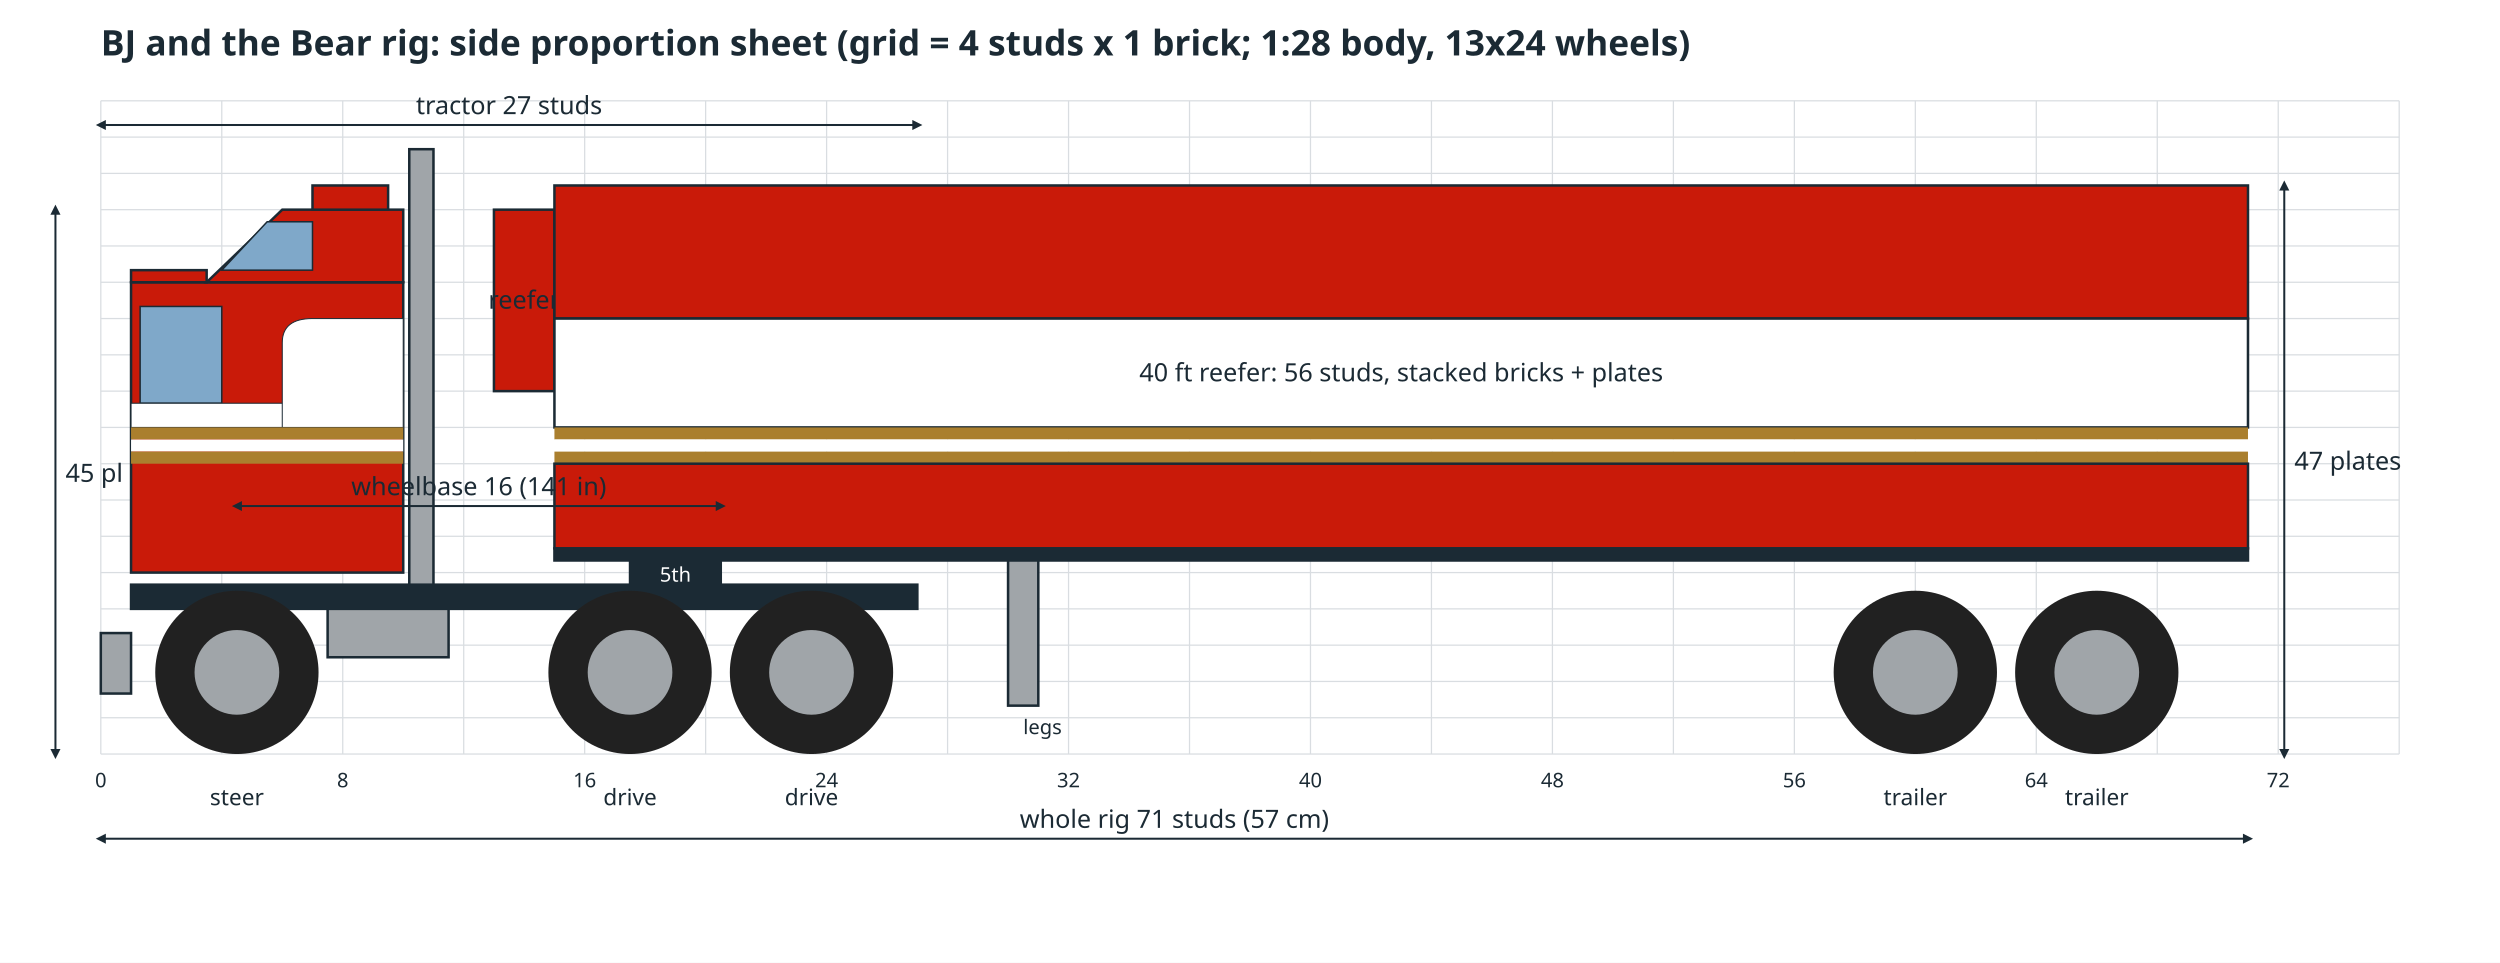
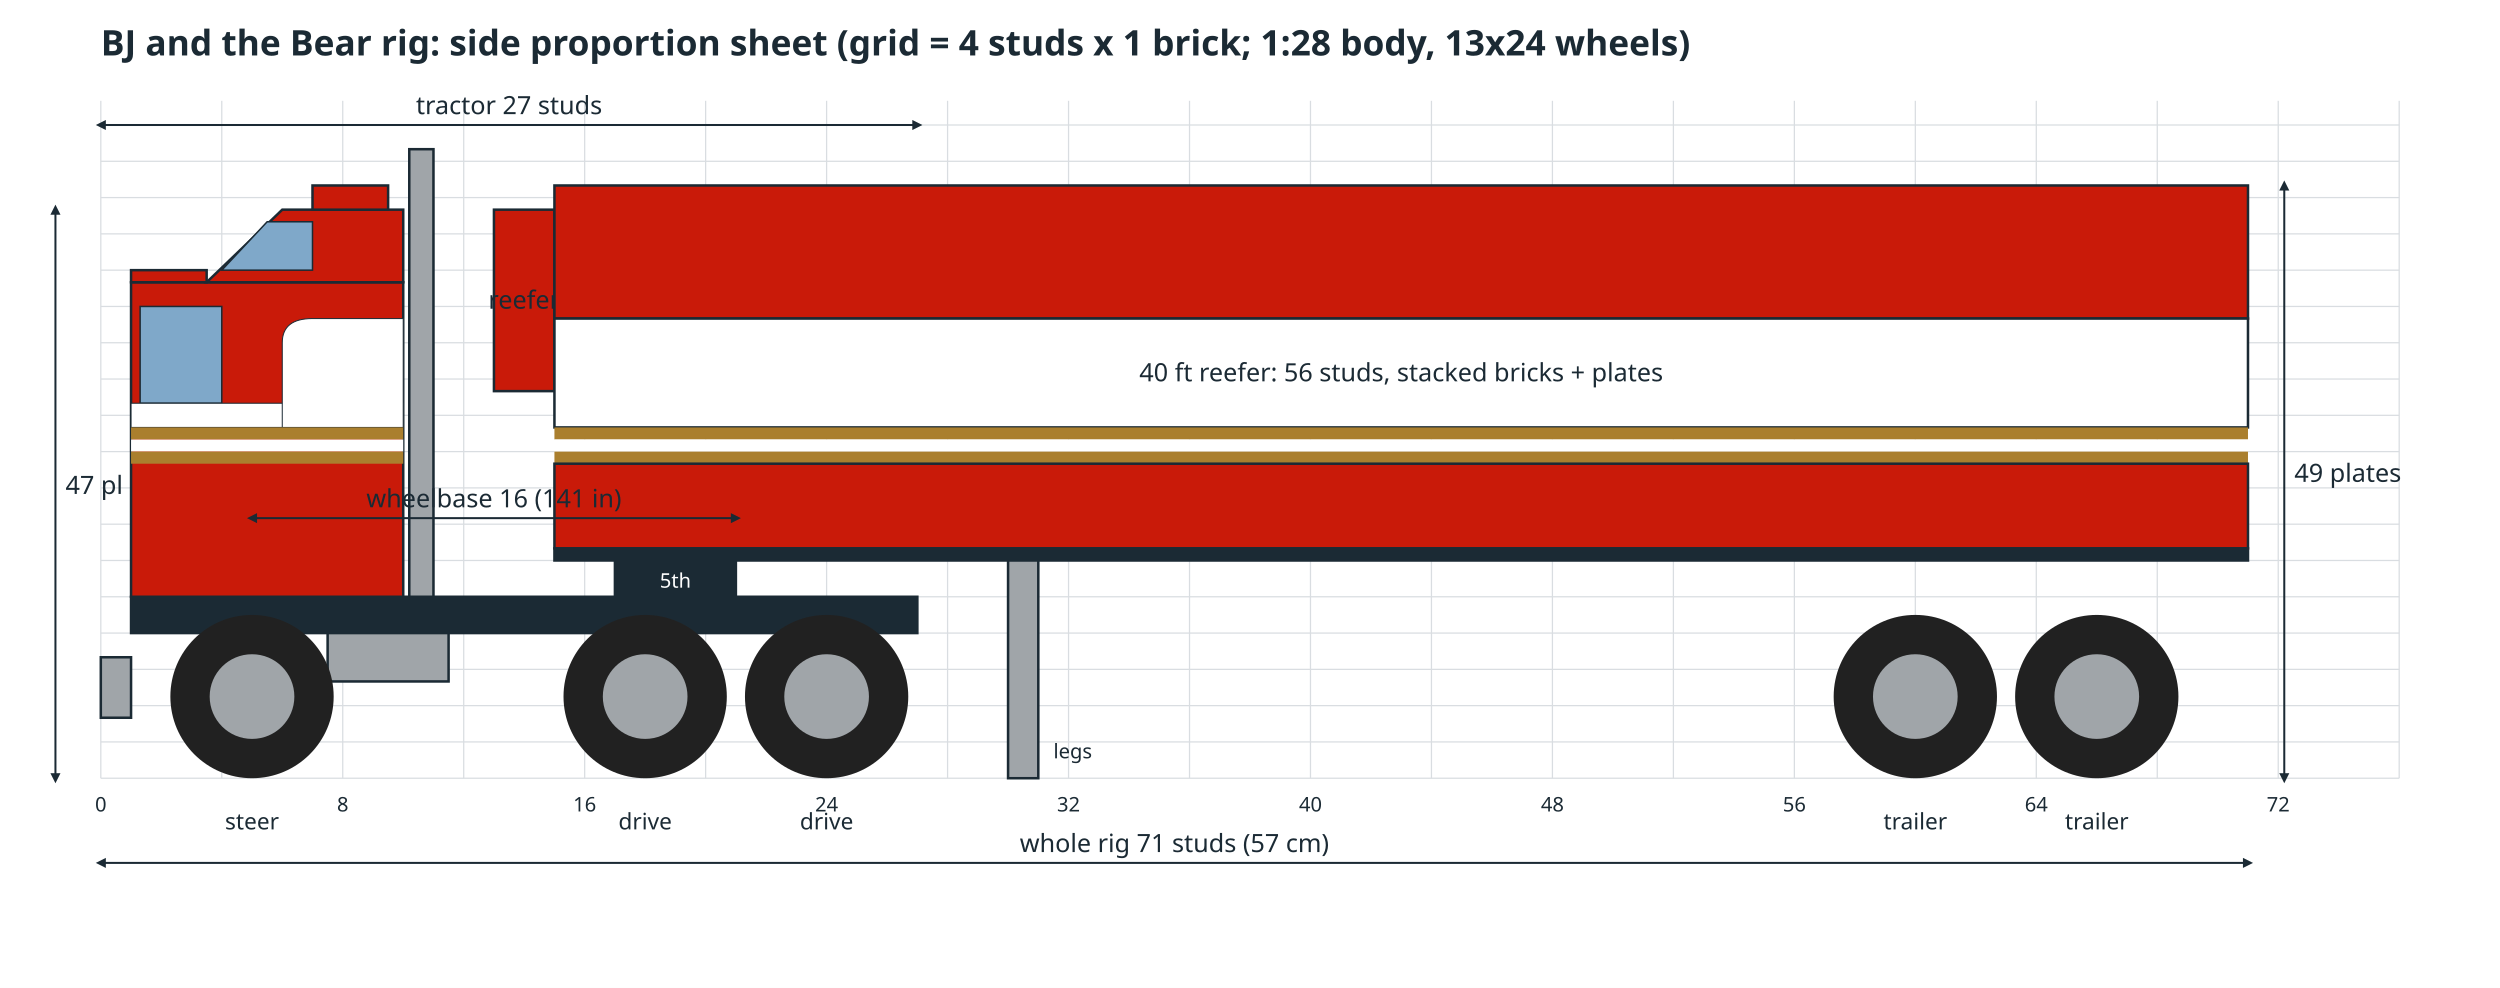
- <svg xmlns="http://www.w3.org/2000/svg" viewBox="0 0 992 382" width="992" height="382">
+ <svg xmlns="http://www.w3.org/2000/svg" viewBox="0 0 992 392" width="992" height="392">
  <defs>
    <marker id="a" viewBox="0 0 10 10" refX="5" refY="5" markerWidth="5" markerHeight="5" orient="auto-start-reverse">
      <path d="M0,0 L10,5 L0,10 z" fill="#1B2A34" />
    </marker>
  </defs>
  <rect width="100%" height="100%" fill="#FFFFFF" />
-   <line x1="40.0" y1="299.2" x2="40.0" y2="40.0" stroke="#D9DDE1" stroke-width="0.5" />
-   <text x="40.0" y="312.4" font-family="sans-serif" font-size="8" text-anchor="middle" fill="#1B2A34">0</text>
-   <line x1="88.0" y1="299.2" x2="88.0" y2="40.0" stroke="#D9DDE1" stroke-width="0.5" />
-   <line x1="136.0" y1="299.2" x2="136.0" y2="40.0" stroke="#D9DDE1" stroke-width="0.5" />
-   <text x="136.0" y="312.4" font-family="sans-serif" font-size="8" text-anchor="middle" fill="#1B2A34">8</text>
-   <line x1="184.0" y1="299.2" x2="184.0" y2="40.0" stroke="#D9DDE1" stroke-width="0.5" />
-   <line x1="232.0" y1="299.2" x2="232.0" y2="40.0" stroke="#D9DDE1" stroke-width="0.5" />
-   <text x="232.0" y="312.4" font-family="sans-serif" font-size="8" text-anchor="middle" fill="#1B2A34">16</text>
-   <line x1="280.0" y1="299.2" x2="280.0" y2="40.0" stroke="#D9DDE1" stroke-width="0.5" />
-   <line x1="328.0" y1="299.2" x2="328.0" y2="40.0" stroke="#D9DDE1" stroke-width="0.5" />
-   <text x="328.0" y="312.4" font-family="sans-serif" font-size="8" text-anchor="middle" fill="#1B2A34">24</text>
-   <line x1="376.0" y1="299.2" x2="376.0" y2="40.0" stroke="#D9DDE1" stroke-width="0.5" />
-   <line x1="424.0" y1="299.2" x2="424.0" y2="40.0" stroke="#D9DDE1" stroke-width="0.5" />
-   <text x="424.0" y="312.4" font-family="sans-serif" font-size="8" text-anchor="middle" fill="#1B2A34">32</text>
-   <line x1="472.0" y1="299.2" x2="472.0" y2="40.0" stroke="#D9DDE1" stroke-width="0.5" />
-   <line x1="520.0" y1="299.2" x2="520.0" y2="40.0" stroke="#D9DDE1" stroke-width="0.5" />
-   <text x="520.0" y="312.4" font-family="sans-serif" font-size="8" text-anchor="middle" fill="#1B2A34">40</text>
-   <line x1="568.0" y1="299.2" x2="568.0" y2="40.0" stroke="#D9DDE1" stroke-width="0.5" />
-   <line x1="616.0" y1="299.2" x2="616.0" y2="40.0" stroke="#D9DDE1" stroke-width="0.5" />
-   <text x="616.0" y="312.4" font-family="sans-serif" font-size="8" text-anchor="middle" fill="#1B2A34">48</text>
-   <line x1="664.0" y1="299.2" x2="664.0" y2="40.0" stroke="#D9DDE1" stroke-width="0.5" />
-   <line x1="712.0" y1="299.2" x2="712.0" y2="40.0" stroke="#D9DDE1" stroke-width="0.5" />
-   <text x="712.0" y="312.4" font-family="sans-serif" font-size="8" text-anchor="middle" fill="#1B2A34">56</text>
-   <line x1="760.0" y1="299.2" x2="760.0" y2="40.0" stroke="#D9DDE1" stroke-width="0.5" />
-   <line x1="808.0" y1="299.2" x2="808.0" y2="40.0" stroke="#D9DDE1" stroke-width="0.5" />
-   <text x="808.0" y="312.4" font-family="sans-serif" font-size="8" text-anchor="middle" fill="#1B2A34">64</text>
-   <line x1="856.0" y1="299.2" x2="856.0" y2="40.0" stroke="#D9DDE1" stroke-width="0.5" />
-   <line x1="904.0" y1="299.2" x2="904.0" y2="40.0" stroke="#D9DDE1" stroke-width="0.5" />
-   <text x="904.0" y="312.4" font-family="sans-serif" font-size="8" text-anchor="middle" fill="#1B2A34">72</text>
-   <line x1="952.0" y1="299.2" x2="952.0" y2="40.0" stroke="#D9DDE1" stroke-width="0.5" />
-   <line x1="40.0" y1="299.2" x2="952.0" y2="299.2" stroke="#D9DDE1" stroke-width="0.5" />
-   <line x1="40.0" y1="284.8" x2="952.0" y2="284.8" stroke="#D9DDE1" stroke-width="0.5" />
-   <line x1="40.0" y1="270.4" x2="952.0" y2="270.4" stroke="#D9DDE1" stroke-width="0.5" />
-   <line x1="40.0" y1="256.0" x2="952.0" y2="256.0" stroke="#D9DDE1" stroke-width="0.5" />
-   <line x1="40.0" y1="241.6" x2="952.0" y2="241.6" stroke="#D9DDE1" stroke-width="0.5" />
-   <line x1="40.0" y1="227.2" x2="952.0" y2="227.2" stroke="#D9DDE1" stroke-width="0.5" />
-   <line x1="40.0" y1="212.8" x2="952.0" y2="212.8" stroke="#D9DDE1" stroke-width="0.5" />
-   <line x1="40.0" y1="198.4" x2="952.0" y2="198.4" stroke="#D9DDE1" stroke-width="0.5" />
-   <line x1="40.0" y1="184" x2="952.0" y2="184" stroke="#D9DDE1" stroke-width="0.5" />
-   <line x1="40.0" y1="169.6" x2="952.0" y2="169.6" stroke="#D9DDE1" stroke-width="0.5" />
-   <line x1="40.0" y1="155.2" x2="952.0" y2="155.2" stroke="#D9DDE1" stroke-width="0.5" />
-   <line x1="40.0" y1="140.8" x2="952.0" y2="140.8" stroke="#D9DDE1" stroke-width="0.5" />
-   <line x1="40.0" y1="126.4" x2="952.0" y2="126.4" stroke="#D9DDE1" stroke-width="0.5" />
-   <line x1="40.0" y1="112" x2="952.0" y2="112" stroke="#D9DDE1" stroke-width="0.5" />
-   <line x1="40.0" y1="97.6" x2="952.0" y2="97.6" stroke="#D9DDE1" stroke-width="0.5" />
-   <line x1="40.0" y1="83.2" x2="952.0" y2="83.2" stroke="#D9DDE1" stroke-width="0.5" />
-   <line x1="40.0" y1="68.8" x2="952.0" y2="68.8" stroke="#D9DDE1" stroke-width="0.5" />
-   <line x1="40.0" y1="54.4" x2="952.0" y2="54.4" stroke="#D9DDE1" stroke-width="0.5" />
-   <line x1="40.0" y1="40.0" x2="952.0" y2="40.0" stroke="#D9DDE1" stroke-width="0.5" />
-   <rect x="52.0" y="232.0" width="312.0" height="9.6" fill="#1B2A34" stroke="#1B2A34" stroke-width="1.0" />
-   <rect x="40.0" y="251.2" width="12.0" height="24.0" fill="#A0A5A9" stroke="#1B2A34" stroke-width="1.0" />
-   <rect x="52.0" y="112.0" width="108.0" height="115.2" fill="#C91A09" stroke="#1B2A34" stroke-width="1.0" />
+   <line x1="40.0" y1="308.8" x2="40.0" y2="40.0" stroke="#D9DDE1" stroke-width="0.5" />
+   <text x="40.0" y="322.0" font-family="sans-serif" font-size="8" text-anchor="middle" fill="#1B2A34">0</text>
+   <line x1="88.0" y1="308.8" x2="88.0" y2="40.0" stroke="#D9DDE1" stroke-width="0.5" />
+   <line x1="136.0" y1="308.8" x2="136.0" y2="40.0" stroke="#D9DDE1" stroke-width="0.5" />
+   <text x="136.0" y="322.0" font-family="sans-serif" font-size="8" text-anchor="middle" fill="#1B2A34">8</text>
+   <line x1="184.0" y1="308.8" x2="184.0" y2="40.0" stroke="#D9DDE1" stroke-width="0.5" />
+   <line x1="232.0" y1="308.8" x2="232.0" y2="40.0" stroke="#D9DDE1" stroke-width="0.5" />
+   <text x="232.0" y="322.0" font-family="sans-serif" font-size="8" text-anchor="middle" fill="#1B2A34">16</text>
+   <line x1="280.0" y1="308.8" x2="280.0" y2="40.0" stroke="#D9DDE1" stroke-width="0.5" />
+   <line x1="328.0" y1="308.8" x2="328.0" y2="40.0" stroke="#D9DDE1" stroke-width="0.5" />
+   <text x="328.0" y="322.0" font-family="sans-serif" font-size="8" text-anchor="middle" fill="#1B2A34">24</text>
+   <line x1="376.0" y1="308.8" x2="376.0" y2="40.0" stroke="#D9DDE1" stroke-width="0.5" />
+   <line x1="424.0" y1="308.8" x2="424.0" y2="40.0" stroke="#D9DDE1" stroke-width="0.5" />
+   <text x="424.0" y="322.0" font-family="sans-serif" font-size="8" text-anchor="middle" fill="#1B2A34">32</text>
+   <line x1="472.0" y1="308.8" x2="472.0" y2="40.0" stroke="#D9DDE1" stroke-width="0.5" />
+   <line x1="520.0" y1="308.8" x2="520.0" y2="40.0" stroke="#D9DDE1" stroke-width="0.5" />
+   <text x="520.0" y="322.0" font-family="sans-serif" font-size="8" text-anchor="middle" fill="#1B2A34">40</text>
+   <line x1="568.0" y1="308.8" x2="568.0" y2="40.0" stroke="#D9DDE1" stroke-width="0.5" />
+   <line x1="616.0" y1="308.8" x2="616.0" y2="40.0" stroke="#D9DDE1" stroke-width="0.5" />
+   <text x="616.0" y="322.0" font-family="sans-serif" font-size="8" text-anchor="middle" fill="#1B2A34">48</text>
+   <line x1="664.0" y1="308.8" x2="664.0" y2="40.0" stroke="#D9DDE1" stroke-width="0.5" />
+   <line x1="712.0" y1="308.8" x2="712.0" y2="40.0" stroke="#D9DDE1" stroke-width="0.5" />
+   <text x="712.0" y="322.0" font-family="sans-serif" font-size="8" text-anchor="middle" fill="#1B2A34">56</text>
+   <line x1="760.0" y1="308.8" x2="760.0" y2="40.0" stroke="#D9DDE1" stroke-width="0.5" />
+   <line x1="808.0" y1="308.8" x2="808.0" y2="40.0" stroke="#D9DDE1" stroke-width="0.5" />
+   <text x="808.0" y="322.0" font-family="sans-serif" font-size="8" text-anchor="middle" fill="#1B2A34">64</text>
+   <line x1="856.0" y1="308.8" x2="856.0" y2="40.0" stroke="#D9DDE1" stroke-width="0.5" />
+   <line x1="904.0" y1="308.8" x2="904.0" y2="40.0" stroke="#D9DDE1" stroke-width="0.5" />
+   <text x="904.0" y="322.0" font-family="sans-serif" font-size="8" text-anchor="middle" fill="#1B2A34">72</text>
+   <line x1="952.0" y1="308.8" x2="952.0" y2="40.0" stroke="#D9DDE1" stroke-width="0.5" />
+   <line x1="40.0" y1="308.8" x2="952.0" y2="308.8" stroke="#D9DDE1" stroke-width="0.5" />
+   <line x1="40.0" y1="294.4" x2="952.0" y2="294.4" stroke="#D9DDE1" stroke-width="0.5" />
+   <line x1="40.0" y1="280.0" x2="952.0" y2="280.0" stroke="#D9DDE1" stroke-width="0.5" />
+   <line x1="40.0" y1="265.6" x2="952.0" y2="265.6" stroke="#D9DDE1" stroke-width="0.5" />
+   <line x1="40.0" y1="251.2" x2="952.0" y2="251.2" stroke="#D9DDE1" stroke-width="0.5" />
+   <line x1="40.0" y1="236.8" x2="952.0" y2="236.8" stroke="#D9DDE1" stroke-width="0.5" />
+   <line x1="40.0" y1="222.4" x2="952.0" y2="222.4" stroke="#D9DDE1" stroke-width="0.5" />
+   <line x1="40.0" y1="208" x2="952.0" y2="208" stroke="#D9DDE1" stroke-width="0.5" />
+   <line x1="40.0" y1="193.6" x2="952.0" y2="193.6" stroke="#D9DDE1" stroke-width="0.5" />
+   <line x1="40.0" y1="179.2" x2="952.0" y2="179.2" stroke="#D9DDE1" stroke-width="0.5" />
+   <line x1="40.0" y1="164.8" x2="952.0" y2="164.8" stroke="#D9DDE1" stroke-width="0.5" />
+   <line x1="40.0" y1="150.4" x2="952.0" y2="150.4" stroke="#D9DDE1" stroke-width="0.5" />
+   <line x1="40.0" y1="136.0" x2="952.0" y2="136.0" stroke="#D9DDE1" stroke-width="0.5" />
+   <line x1="40.0" y1="121.6" x2="952.0" y2="121.6" stroke="#D9DDE1" stroke-width="0.5" />
+   <line x1="40.0" y1="107.2" x2="952.0" y2="107.2" stroke="#D9DDE1" stroke-width="0.5" />
+   <line x1="40.0" y1="92.8" x2="952.0" y2="92.8" stroke="#D9DDE1" stroke-width="0.5" />
+   <line x1="40.0" y1="78.4" x2="952.0" y2="78.4" stroke="#D9DDE1" stroke-width="0.5" />
+   <line x1="40.0" y1="64.0" x2="952.0" y2="64.0" stroke="#D9DDE1" stroke-width="0.5" />
+   <line x1="40.0" y1="49.6" x2="952.0" y2="49.6" stroke="#D9DDE1" stroke-width="0.5" />
+   <rect x="52.0" y="236.8" width="312.0" height="14.4" fill="#1B2A34" stroke="#1B2A34" stroke-width="1.0" />
+   <rect x="40.0" y="260.8" width="12.0" height="24.0" fill="#A0A5A9" stroke="#1B2A34" stroke-width="1.0" />
+   <rect x="52.0" y="112.0" width="108.0" height="124.8" fill="#C91A09" stroke="#1B2A34" stroke-width="1.0" />
  <rect x="52.0" y="107.2" width="30.0" height="4.8" fill="#C91A09" stroke="#1B2A34" stroke-width="1.0" />
  <polygon points="82.0,112 112.0,83.2 160.0,83.2 160.0,112" fill="#C91A09" stroke="#1B2A34" stroke-width="1" />
  <rect x="124.0" y="73.6" width="30.0" height="9.6" fill="#C91A09" stroke="#1B2A34" stroke-width="1.0" />
  <polygon points="88.0,107.2 106.0,88.0 124.0,88.0 124.0,107.2" fill="#7FA8C9" stroke="#1B2A34" stroke-width="0.6" />
  <rect x="55.6" y="121.6" width="32.4" height="38.4" fill="#7FA8C9" stroke="#1B2A34" stroke-width="0.6" />
  <rect x="52.0" y="160.0" width="108.0" height="9.6" fill="#FFFFFF" stroke="#1B2A34" stroke-width="0.4" />
  <path d="M160.0,169.6 L160.0,126.4 L124.0,126.4 Q112.0,126.4 112.0,136.0 L112.0,169.6 Z" fill="#FFFFFF" stroke="#1B2A34" stroke-width="0.4" />
  <rect x="52.0" y="169.6" width="108.0" height="4.8" fill="#AA7F2E" stroke="#1B2A34" stroke-width="0" />
  <rect x="52.0" y="174.4" width="108.0" height="4.8" fill="#FFFFFF" stroke="#1B2A34" stroke-width="0" />
  <rect x="52.0" y="179.2" width="108.0" height="4.8" fill="#AA7F2E" stroke="#1B2A34" stroke-width="0" />
-   <rect x="130.0" y="241.6" width="48.0" height="19.2" fill="#A0A5A9" stroke="#1B2A34" stroke-width="1.0" />
-   <rect x="162.4" y="59.2" width="9.6" height="172.8" fill="#A0A5A9" stroke="#1B2A34" stroke-width="1.0" />
-   <rect x="250.0" y="222.4" width="36.0" height="9.6" fill="#1B2A34" stroke="#1B2A34" stroke-width="1.0" />
-   <circle cx="94.0" cy="266.8" r="32.4" fill="#212121" />
-   <circle cx="94.0" cy="266.8" r="16.8" fill="#A0A5A9" />
-   <circle cx="250.0" cy="266.8" r="32.4" fill="#212121" />
-   <circle cx="250.0" cy="266.8" r="16.8" fill="#A0A5A9" />
-   <circle cx="322.0" cy="266.8" r="32.4" fill="#212121" />
-   <circle cx="322.0" cy="266.8" r="16.8" fill="#A0A5A9" />
+   <rect x="130.0" y="251.2" width="48.0" height="19.2" fill="#A0A5A9" stroke="#1B2A34" stroke-width="1.0" />
+   <rect x="162.4" y="59.2" width="9.6" height="177.6" fill="#A0A5A9" stroke="#1B2A34" stroke-width="1.0" />
+   <rect x="244.0" y="222.4" width="48.0" height="14.4" fill="#1B2A34" stroke="#1B2A34" stroke-width="1.0" />
+   <circle cx="100.0" cy="276.4" r="32.4" fill="#212121" />
+   <circle cx="100.0" cy="276.4" r="16.8" fill="#A0A5A9" />
+   <circle cx="256.0" cy="276.4" r="32.4" fill="#212121" />
+   <circle cx="256.0" cy="276.4" r="16.8" fill="#A0A5A9" />
+   <circle cx="328.0" cy="276.4" r="32.4" fill="#212121" />
+   <circle cx="328.0" cy="276.4" r="16.8" fill="#A0A5A9" />
  <rect x="196.0" y="83.2" width="24.0" height="72.0" fill="#C91A09" stroke="#1B2A34" stroke-width="1.0" />
  <text x="208.0" y="122.5" font-family="sans-serif" font-size="10" text-anchor="middle" fill="#1B2A34">reefer</text>
  <rect x="220.0" y="73.6" width="672.0" height="52.8" fill="#C91A09" stroke="#1B2A34" stroke-width="1.0" />
  <rect x="220.0" y="126.4" width="672.0" height="43.2" fill="#FFFFFF" stroke="#1B2A34" stroke-width="1.0" />
  <text x="556.0" y="151.3" font-family="sans-serif" font-size="10" text-anchor="middle" fill="#1B2A34">40 ft reefer: 56 studs, stacked bricks + plates</text>
  <rect x="220.0" y="169.6" width="672.0" height="4.8" fill="#AA7F2E" stroke="#1B2A34" stroke-width="0" />
  <rect x="220.0" y="174.4" width="672.0" height="4.8" fill="#FFFFFF" stroke="#1B2A34" stroke-width="0" />
  <rect x="220.0" y="179.2" width="672.0" height="4.8" fill="#AA7F2E" stroke="#1B2A34" stroke-width="0" />
  <rect x="220.0" y="184.0" width="672.0" height="33.6" fill="#C91A09" stroke="#1B2A34" stroke-width="1.0" />
  <rect x="220.0" y="217.6" width="672.0" height="4.8" fill="#1B2A34" stroke="#1B2A34" stroke-width="1.0" />
-   <rect x="400.0" y="222.4" width="12.0" height="57.6" fill="#A0A5A9" stroke="#1B2A34" stroke-width="1.0" />
-   <circle cx="760.0" cy="266.8" r="32.4" fill="#212121" />
-   <circle cx="760.0" cy="266.8" r="16.8" fill="#A0A5A9" />
-   <circle cx="832.0" cy="266.8" r="32.4" fill="#212121" />
-   <circle cx="832.0" cy="266.8" r="16.8" fill="#A0A5A9" />
+   <rect x="400.0" y="222.4" width="12.0" height="86.4" fill="#A0A5A9" stroke="#1B2A34" stroke-width="1.0" />
+   <circle cx="760.0" cy="276.4" r="32.4" fill="#212121" />
+   <circle cx="760.0" cy="276.4" r="16.8" fill="#A0A5A9" />
+   <circle cx="832.0" cy="276.4" r="32.4" fill="#212121" />
+   <circle cx="832.0" cy="276.4" r="16.8" fill="#A0A5A9" />
  <line x1="40.0" y1="49.6" x2="364.0" y2="49.6" stroke="#1B2A34" stroke-width="0.8" marker-start="url(#a)" marker-end="url(#a)" />
  <text x="202.0" y="45.3" font-family="sans-serif" font-size="10" text-anchor="middle" fill="#1B2A34">tractor 27 studs</text>
-   <line x1="40.0" y1="332.8" x2="892.0" y2="332.8" stroke="#1B2A34" stroke-width="0.8" marker-start="url(#a)" marker-end="url(#a)" />
-   <text x="466.0" y="328.5" font-family="sans-serif" font-size="10" text-anchor="middle" fill="#1B2A34">whole rig 71 studs (57 cm)</text>
-   <line x1="94.0" y1="200.8" x2="286.0" y2="200.8" stroke="#1B2A34" stroke-width="0.8" marker-start="url(#a)" marker-end="url(#a)" />
-   <text x="190.0" y="196.5" font-family="sans-serif" font-size="10" text-anchor="middle" fill="#1B2A34">wheelbase 16 (141 in)</text>
-   <line x1="906.4" y1="299.2" x2="906.4" y2="73.6" stroke="#1B2A34" stroke-width="0.8" marker-start="url(#a)" marker-end="url(#a)" />
-   <text x="910.4" y="186.4" font-family="sans-serif" font-size="10" fill="#1B2A34">47 plates</text>
-   <line x1="22.0" y1="299.2" x2="22.0" y2="83.2" stroke="#1B2A34" stroke-width="0.8" marker-start="url(#a)" marker-end="url(#a)" />
-   <text x="26.0" y="191.2" font-family="sans-serif" font-size="10" fill="#1B2A34">45 pl</text>
-   <text x="94.0" y="319.5" font-family="sans-serif" font-size="9" text-anchor="middle" fill="#1B2A34">steer</text>
-   <text x="250.0" y="319.5" font-family="sans-serif" font-size="9" text-anchor="middle" fill="#1B2A34">drive</text>
-   <text x="322.0" y="319.5" font-family="sans-serif" font-size="9" text-anchor="middle" fill="#1B2A34">drive</text>
-   <text x="760.0" y="319.5" font-family="sans-serif" font-size="9" text-anchor="middle" fill="#1B2A34">trailer</text>
-   <text x="832.0" y="319.5" font-family="sans-serif" font-size="9" text-anchor="middle" fill="#1B2A34">trailer</text>
-   <text x="268.0" y="230.8" font-family="sans-serif" font-size="8" text-anchor="middle" fill="#FFFFFF">5th</text>
-   <text x="406.0" y="291.3" font-family="sans-serif" font-size="8" text-anchor="start" fill="#1B2A34">legs</text>
+   <line x1="40.0" y1="342.4" x2="892.0" y2="342.4" stroke="#1B2A34" stroke-width="0.8" marker-start="url(#a)" marker-end="url(#a)" />
+   <text x="466.0" y="338.1" font-family="sans-serif" font-size="10" text-anchor="middle" fill="#1B2A34">whole rig 71 studs (57 cm)</text>
+   <line x1="100.0" y1="205.6" x2="292.0" y2="205.6" stroke="#1B2A34" stroke-width="0.8" marker-start="url(#a)" marker-end="url(#a)" />
+   <text x="196.0" y="201.3" font-family="sans-serif" font-size="10" text-anchor="middle" fill="#1B2A34">wheelbase 16 (141 in)</text>
+   <line x1="906.4" y1="308.8" x2="906.4" y2="73.6" stroke="#1B2A34" stroke-width="0.8" marker-start="url(#a)" marker-end="url(#a)" />
+   <text x="910.4" y="191.2" font-family="sans-serif" font-size="10" fill="#1B2A34">49 plates</text>
+   <line x1="22.0" y1="308.8" x2="22.0" y2="83.2" stroke="#1B2A34" stroke-width="0.8" marker-start="url(#a)" marker-end="url(#a)" />
+   <text x="26.0" y="196.0" font-family="sans-serif" font-size="10" fill="#1B2A34">47 pl</text>
+   <text x="100.0" y="329.1" font-family="sans-serif" font-size="9" text-anchor="middle" fill="#1B2A34">steer</text>
+   <text x="256.0" y="329.1" font-family="sans-serif" font-size="9" text-anchor="middle" fill="#1B2A34">drive</text>
+   <text x="328.0" y="329.1" font-family="sans-serif" font-size="9" text-anchor="middle" fill="#1B2A34">drive</text>
+   <text x="760.0" y="329.1" font-family="sans-serif" font-size="9" text-anchor="middle" fill="#1B2A34">trailer</text>
+   <text x="832.0" y="329.1" font-family="sans-serif" font-size="9" text-anchor="middle" fill="#1B2A34">trailer</text>
+   <text x="268.0" y="233.2" font-family="sans-serif" font-size="8" text-anchor="middle" fill="#FFFFFF">5th</text>
+   <text x="418.0" y="300.9" font-family="sans-serif" font-size="8" text-anchor="start" fill="#1B2A34">legs</text>
  <text x="40" y="22" font-family="sans-serif" font-size="14" font-weight="bold" fill="#1B2A34">BJ and the Bear rig: side proportion sheet (grid = 4 studs x 1 brick; 1:28 body, 13x24 wheels)</text>
</svg>
